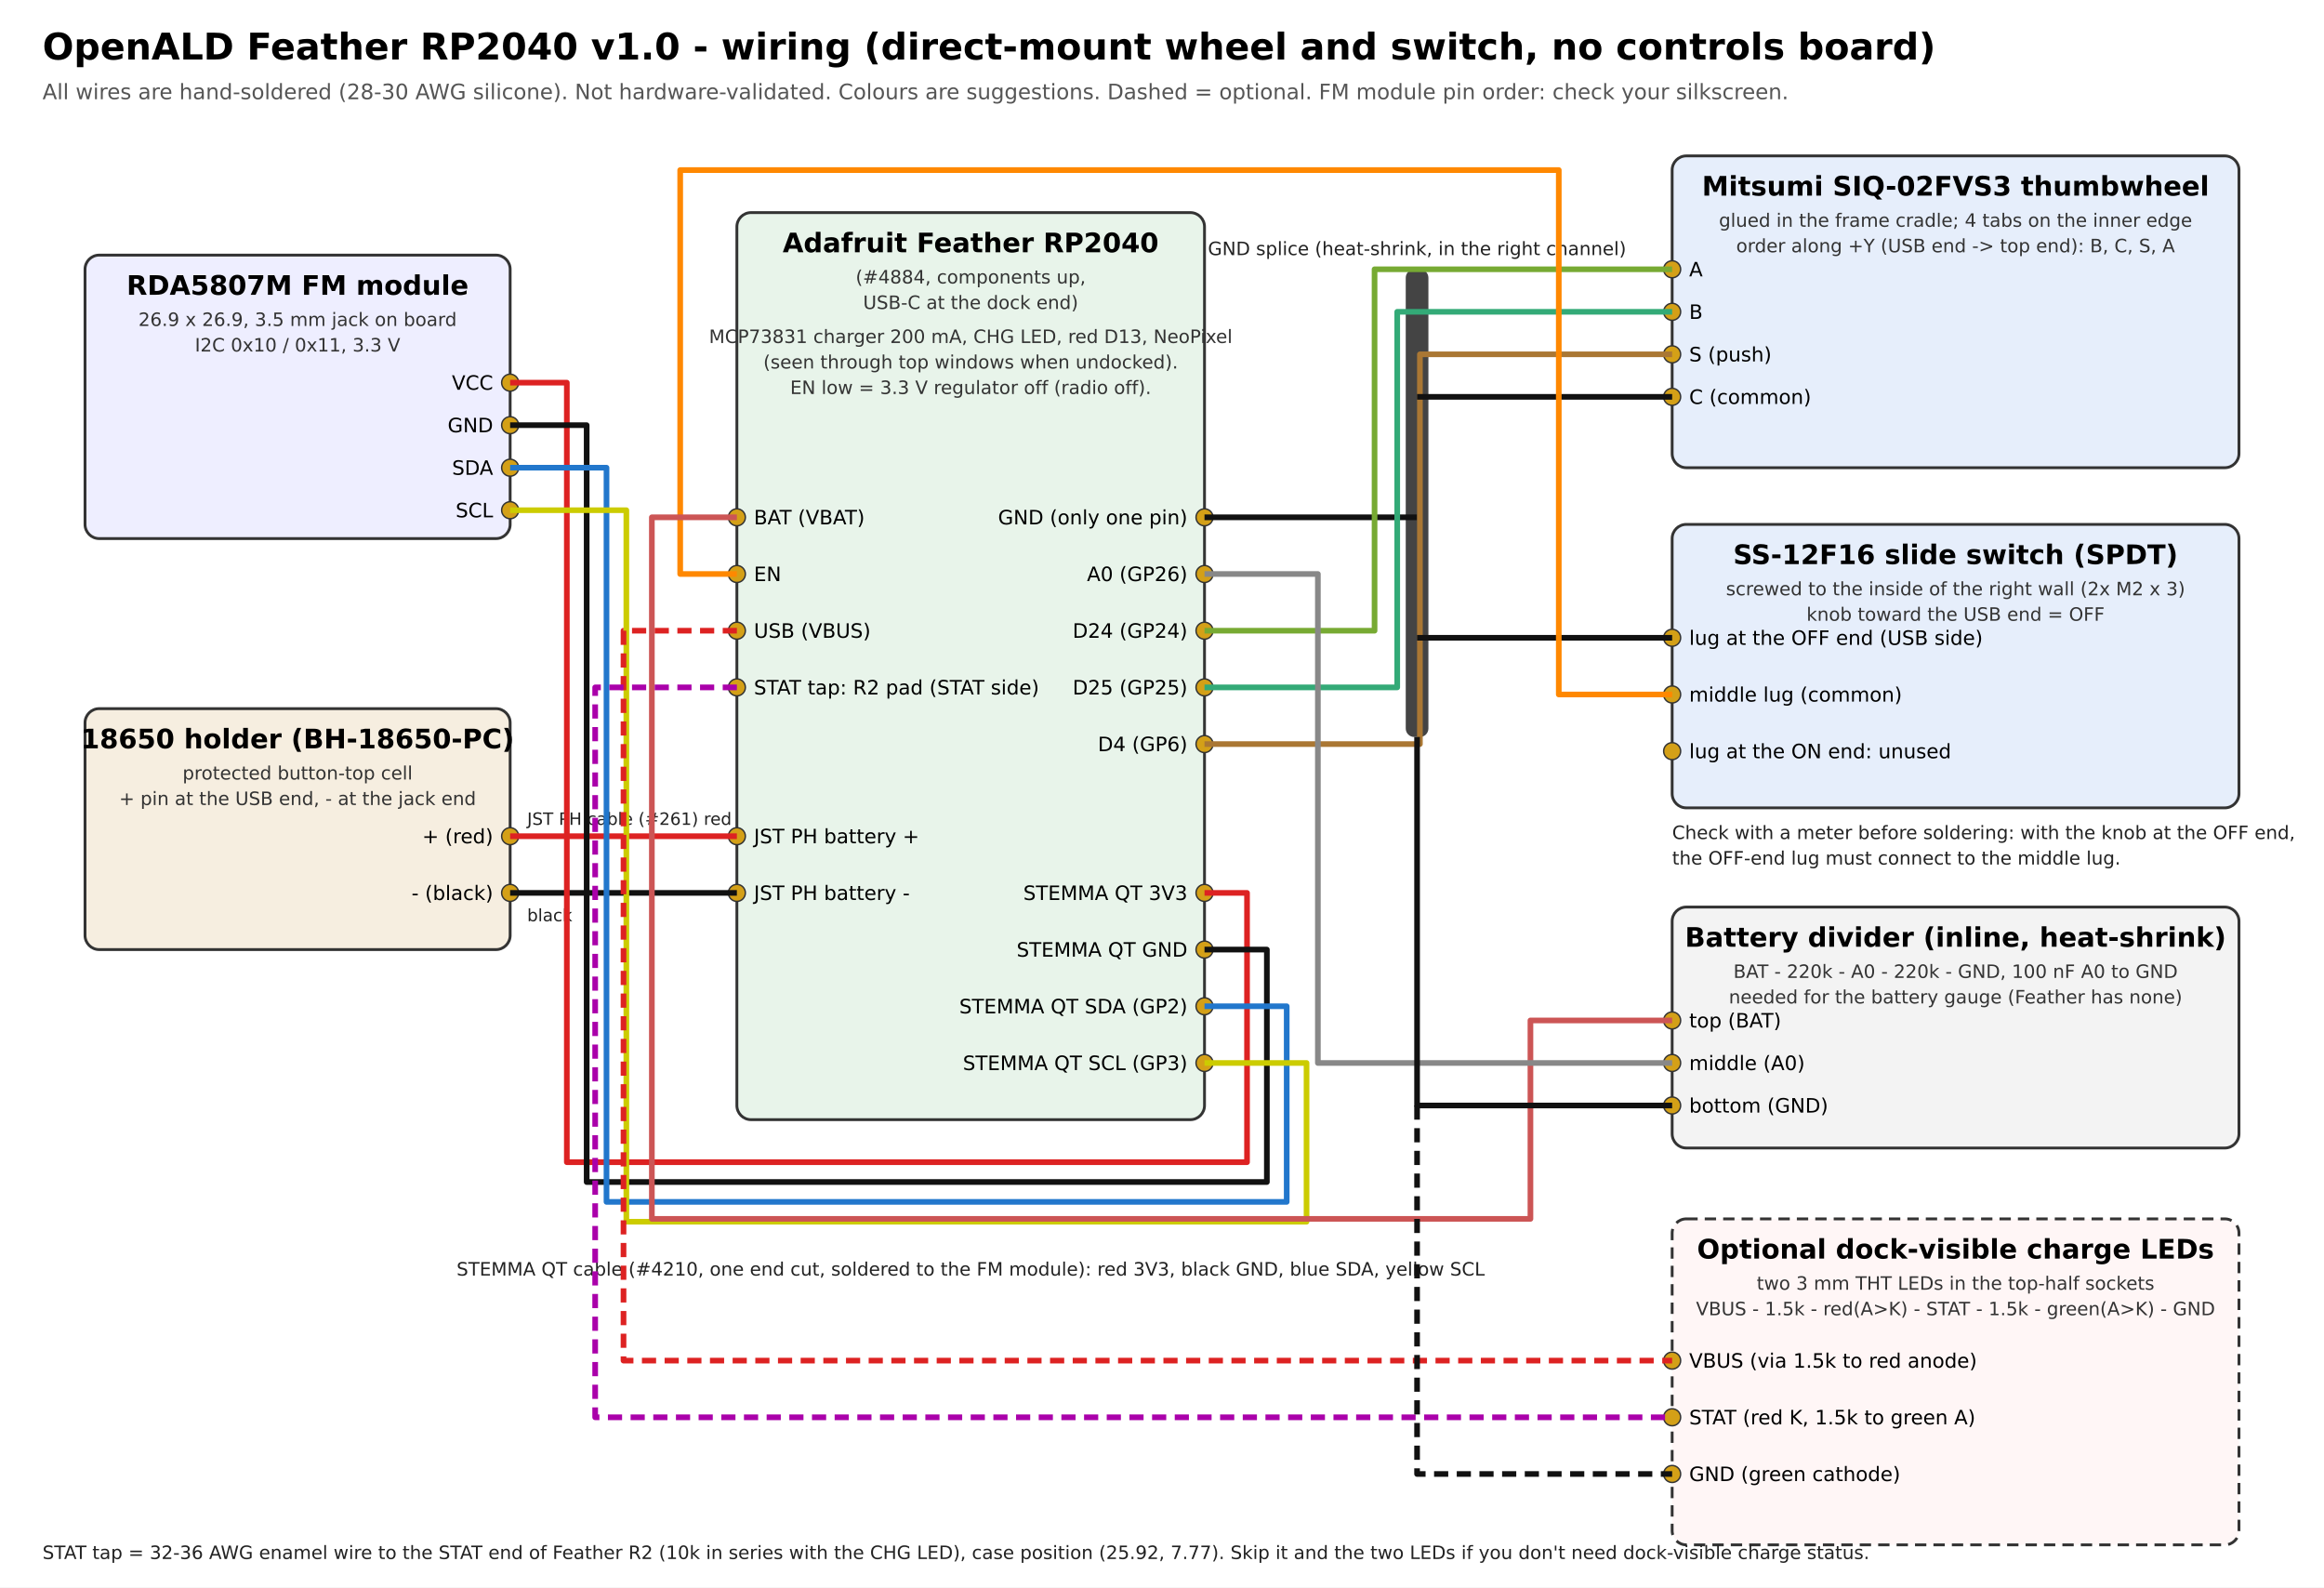
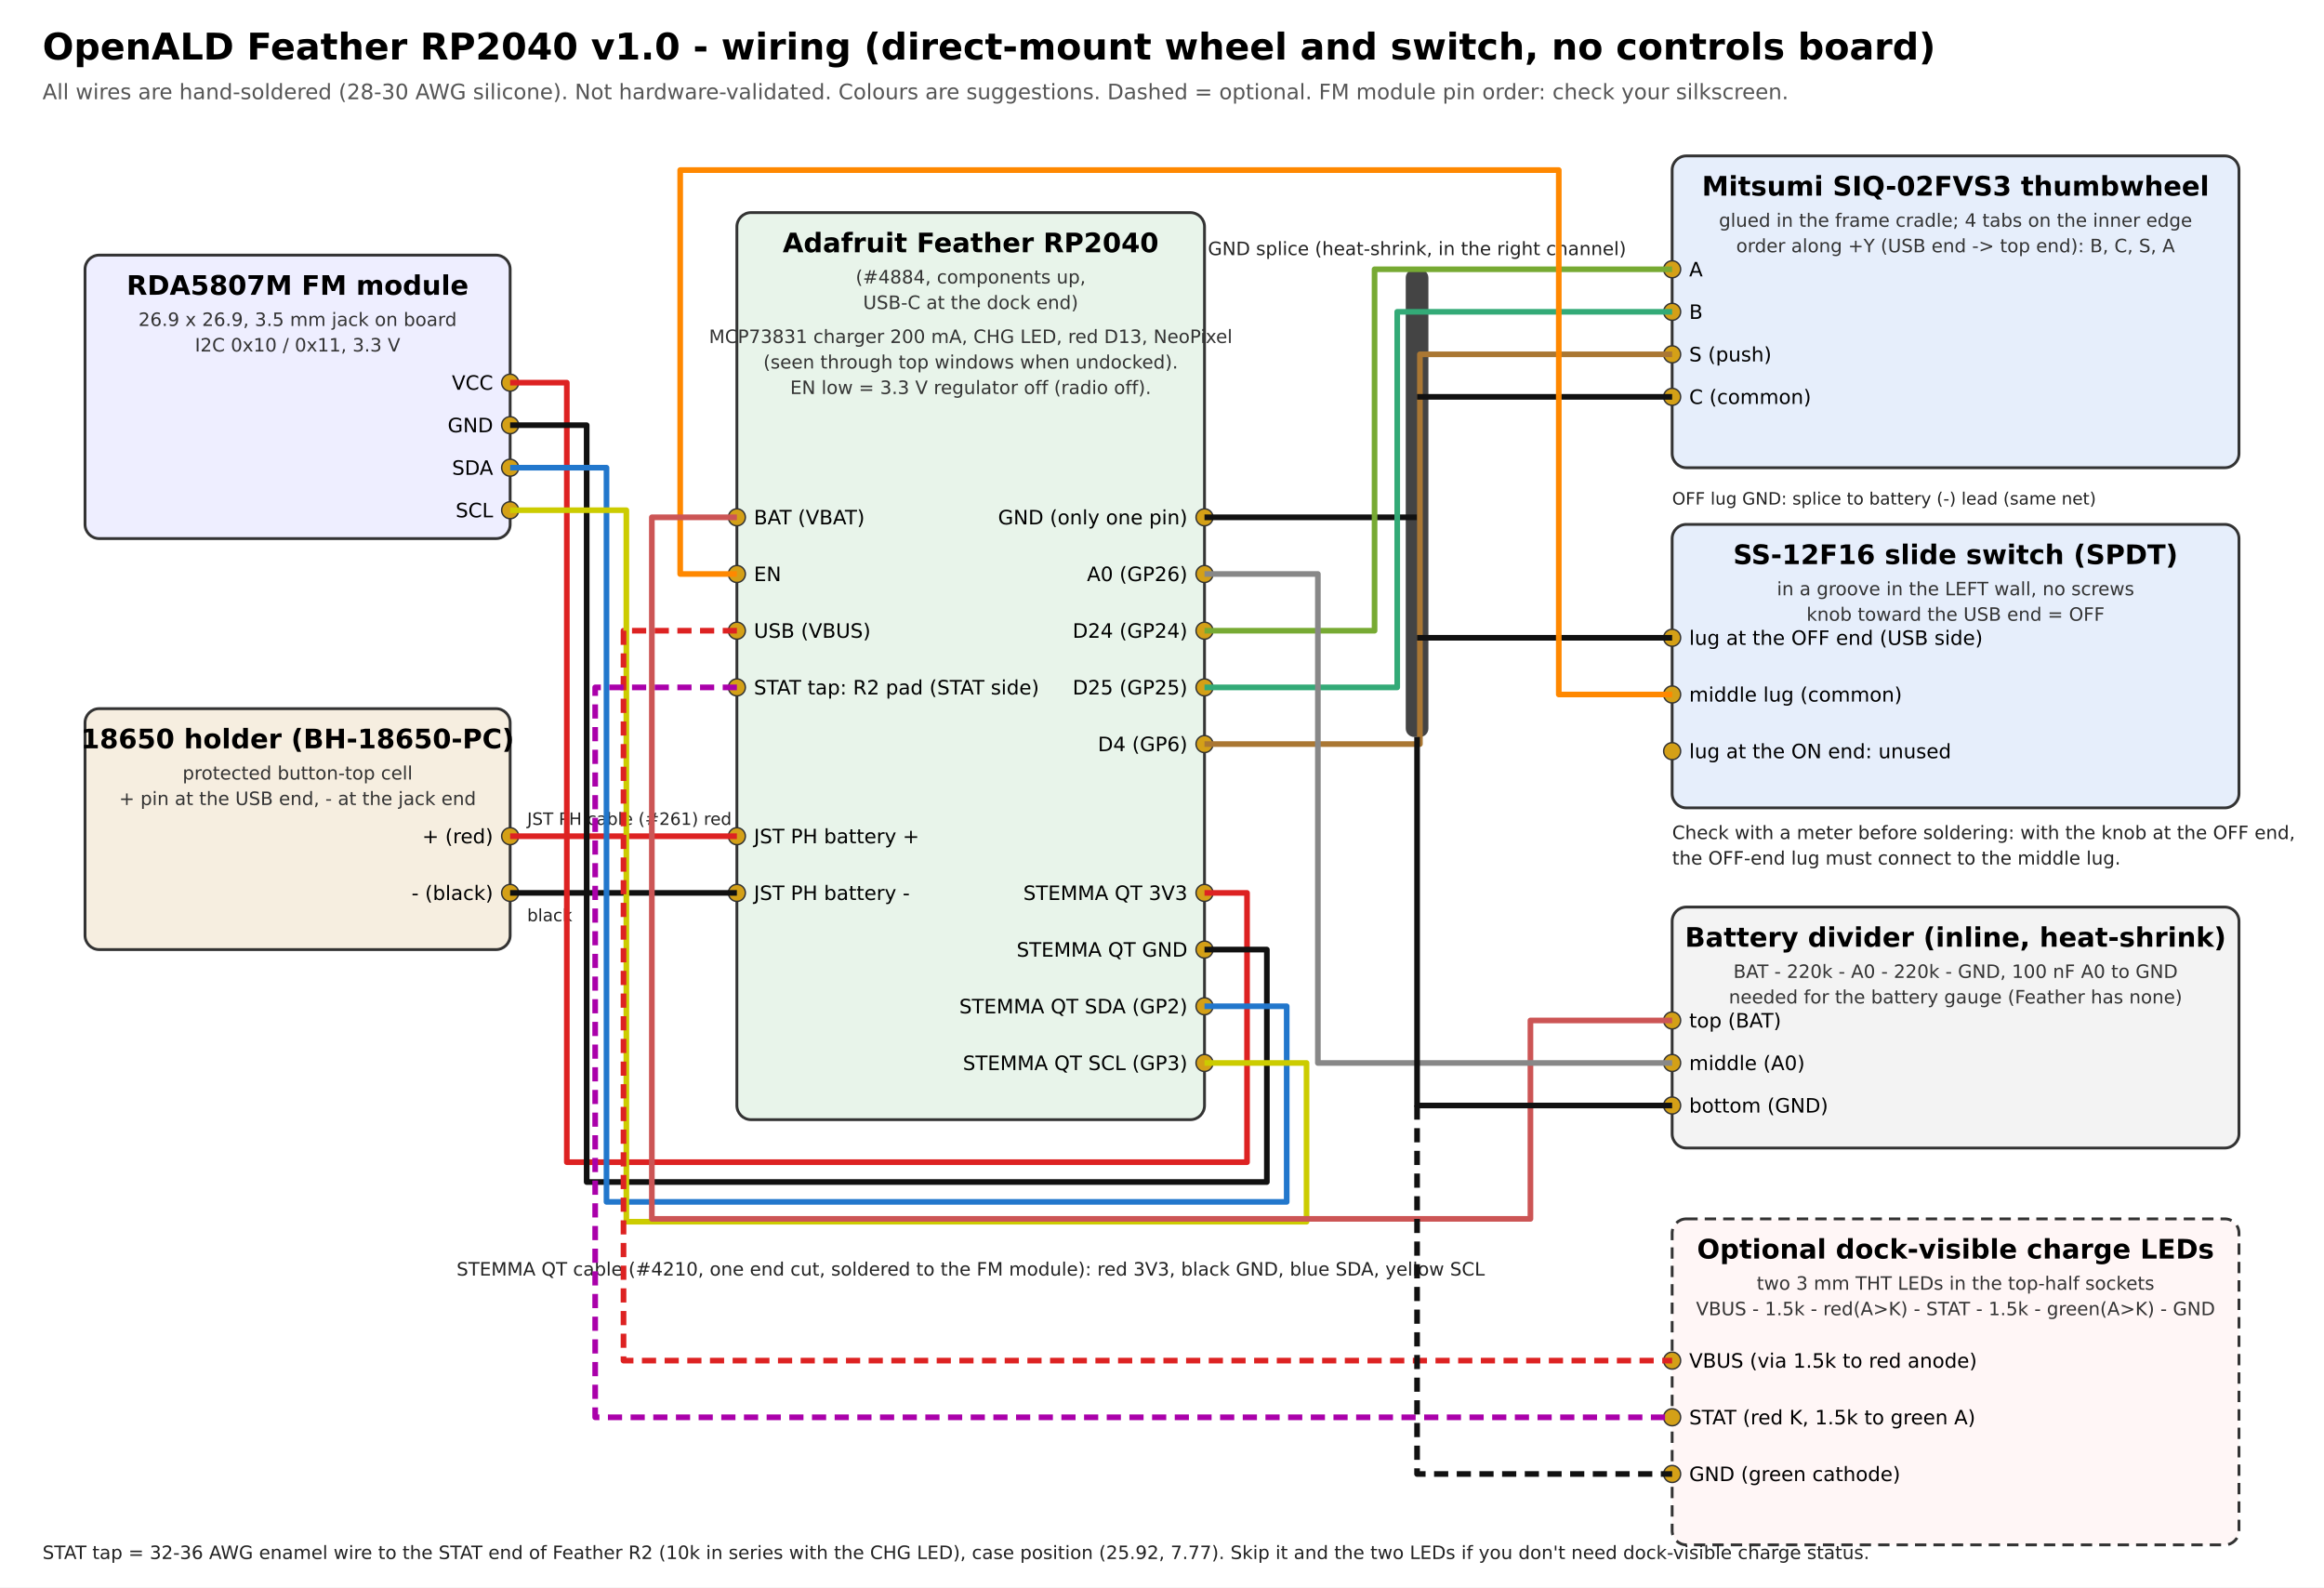
<svg xmlns="http://www.w3.org/2000/svg" width="1640" height="1120" viewBox="0 0 1640 1120" font-family="DejaVu Sans, Arial, sans-serif">
  <rect width="1640" height="1120" fill="white" />
  <text x="30" y="42" font-size="26" font-weight="bold">OpenALD Feather RP2040 v1.0 - wiring (direct-mount wheel and switch, no controls board)</text>
  <text x="30" y="70" font-size="15" fill="#555">All wires are hand-soldered (28-30 AWG silicone). Not hardware-validated. Colours are suggestions. Dashed = optional. FM module pin order: check your silkscreen.</text>
  <rect x="520" y="150" width="330" height="640" rx="10" fill="#e8f4ea" stroke="#333" stroke-width="2" />
  <text x="685.0" y="178" font-size="19" font-weight="bold" text-anchor="middle">Adafruit Feather RP2040</text>
  <text x="685.0" y="200" font-size="13" fill="#333" text-anchor="middle">(#4884, components up,</text>
  <text x="685.0" y="218" font-size="13" fill="#333" text-anchor="middle">USB-C at the dock end)</text>
  <circle cx="520" cy="365" r="6" fill="#d4a017" stroke="#333" />
  <text x="532" y="370" font-size="14">BAT (VBAT)</text>
  <circle cx="520" cy="405" r="6" fill="#d4a017" stroke="#333" />
  <text x="532" y="410" font-size="14">EN</text>
  <circle cx="520" cy="445" r="6" fill="#d4a017" stroke="#333" />
  <text x="532" y="450" font-size="14">USB (VBUS)</text>
  <circle cx="520" cy="485" r="6" fill="#d4a017" stroke="#333" />
  <text x="532" y="490" font-size="14">STAT tap: R2 pad (STAT side)</text>
  <circle cx="520" cy="590" r="6" fill="#d4a017" stroke="#333" />
  <text x="532" y="595" font-size="14">JST PH battery +</text>
  <circle cx="520" cy="630" r="6" fill="#d4a017" stroke="#333" />
  <text x="532" y="635" font-size="14">JST PH battery -</text>
  <circle cx="850" cy="365" r="6" fill="#d4a017" stroke="#333" />
  <text x="838" y="370" font-size="14" text-anchor="end">GND (only one pin)</text>
  <circle cx="850" cy="405" r="6" fill="#d4a017" stroke="#333" />
  <text x="838" y="410" font-size="14" text-anchor="end">A0 (GP26)</text>
  <circle cx="850" cy="445" r="6" fill="#d4a017" stroke="#333" />
  <text x="838" y="450" font-size="14" text-anchor="end">D24 (GP24)</text>
  <circle cx="850" cy="485" r="6" fill="#d4a017" stroke="#333" />
  <text x="838" y="490" font-size="14" text-anchor="end">D25 (GP25)</text>
  <circle cx="850" cy="525" r="6" fill="#d4a017" stroke="#333" />
  <text x="838" y="530" font-size="14" text-anchor="end">D4 (GP6)</text>
  <circle cx="850" cy="630" r="6" fill="#d4a017" stroke="#333" />
  <text x="838" y="635" font-size="14" text-anchor="end">STEMMA QT 3V3</text>
  <circle cx="850" cy="670" r="6" fill="#d4a017" stroke="#333" />
  <text x="838" y="675" font-size="14" text-anchor="end">STEMMA QT GND</text>
  <circle cx="850" cy="710" r="6" fill="#d4a017" stroke="#333" />
  <text x="838" y="715" font-size="14" text-anchor="end">STEMMA QT SDA (GP2)</text>
  <circle cx="850" cy="750" r="6" fill="#d4a017" stroke="#333" />
  <text x="838" y="755" font-size="14" text-anchor="end">STEMMA QT SCL (GP3)</text>
  <text x="685.0" y="242" font-size="13" fill="#333" text-anchor="middle">MCP73831 charger 200 mA, CHG LED, red D13, NeoPixel</text>
  <text x="685.0" y="260" font-size="13" fill="#333" text-anchor="middle">(seen through top windows when undocked).</text>
  <text x="685.0" y="278" font-size="13" fill="#333" text-anchor="middle">EN low = 3.3 V regulator off (radio off).</text>
  <rect x="60" y="500" width="300" height="170" rx="10" fill="#f6eee0" stroke="#333" stroke-width="2" />
  <text x="210.0" y="528" font-size="19" font-weight="bold" text-anchor="middle">18650 holder (BH-18650-PC)</text>
  <text x="210.0" y="550" font-size="13" fill="#333" text-anchor="middle">protected button-top cell</text>
  <text x="210.0" y="568" font-size="13" fill="#333" text-anchor="middle">+ pin at the USB end, - at the jack end</text>
  <circle cx="360" cy="590" r="6" fill="#d4a017" stroke="#333" />
  <text x="348" y="595" font-size="14" text-anchor="end">+ (red)</text>
  <circle cx="360" cy="630" r="6" fill="#d4a017" stroke="#333" />
  <text x="348" y="635" font-size="14" text-anchor="end">- (black)</text>
  <path d="M360,590 L470,590 L470,590 L520,590" fill="none" stroke="#d22" stroke-width="4" stroke-linejoin="round" />
  <text x="372" y="582" font-size="12" fill="#222">JST PH cable (#261) red</text>
  <path d="M360,630 L490,630 L490,630 L520,630" fill="none" stroke="#111" stroke-width="4" stroke-linejoin="round" />
  <text x="372" y="650" font-size="12" fill="#222">black</text>
  <rect x="60" y="180" width="300" height="200" rx="10" fill="#eef" stroke="#333" stroke-width="2" />
  <text x="210.0" y="208" font-size="19" font-weight="bold" text-anchor="middle">RDA5807M FM module</text>
  <text x="210.0" y="230" font-size="13" fill="#333" text-anchor="middle">26.9 x 26.9, 3.5 mm jack on board</text>
  <text x="210.0" y="248" font-size="13" fill="#333" text-anchor="middle">I2C 0x10 / 0x11, 3.3 V</text>
  <circle cx="360" cy="270" r="6" fill="#d4a017" stroke="#333" />
  <text x="348" y="275" font-size="14" text-anchor="end">VCC</text>
  <circle cx="360" cy="300" r="6" fill="#d4a017" stroke="#333" />
  <text x="348" y="305" font-size="14" text-anchor="end">GND</text>
  <circle cx="360" cy="330" r="6" fill="#d4a017" stroke="#333" />
  <text x="348" y="335" font-size="14" text-anchor="end">SDA</text>
  <circle cx="360" cy="360" r="6" fill="#d4a017" stroke="#333" />
  <text x="348" y="365" font-size="14" text-anchor="end">SCL</text>
  <path d="M850,630 L880,630 L880,820 L400,820 L400,270 L360,270" fill="none" stroke="#d22" stroke-width="4" stroke-linejoin="round" />
  <path d="M850,670 L894,670 L894,834 L414,834 L414,300 L360,300" fill="none" stroke="#111" stroke-width="4" stroke-linejoin="round" />
  <path d="M850,710 L908,710 L908,848 L428,848 L428,330 L360,330" fill="none" stroke="#27c" stroke-width="4" stroke-linejoin="round" />
  <path d="M850,750 L922,750 L922,862 L442,862 L442,360 L360,360" fill="none" stroke="#cc0" stroke-width="4" stroke-linejoin="round" />
  <text x="685.0" y="900" font-size="13" fill="#222" text-anchor="middle">STEMMA QT cable (#4210, one end cut, soldered to the FM module): red 3V3, black GND, blue SDA, yellow SCL</text>
  <rect x="992" y="190" width="16" height="330" fill="#444" rx="6" />
  <text x="1000" y="180" font-size="13" fill="#222" text-anchor="middle">GND splice (heat-shrink, in the right channel)</text>
  <path d="M850,365 L1000,365" fill="none" stroke="#111" stroke-width="4" stroke-linejoin="round" />
  <rect x="1180" y="110" width="400" height="220" rx="10" fill="#e6eefb" stroke="#333" stroke-width="2" />
  <text x="1380.0" y="138" font-size="19" font-weight="bold" text-anchor="middle">Mitsumi SIQ-02FVS3 thumbwheel</text>
  <text x="1380.0" y="160" font-size="13" fill="#333" text-anchor="middle">glued in the frame cradle; 4 tabs on the inner edge</text>
  <text x="1380.0" y="178" font-size="13" fill="#333" text-anchor="middle">order along +Y (USB end -&gt; top end): B, C, S, A</text>
  <circle cx="1180" cy="190" r="6" fill="#d4a017" stroke="#333" />
  <text x="1192" y="195" font-size="14">A</text>
  <circle cx="1180" cy="220" r="6" fill="#d4a017" stroke="#333" />
  <text x="1192" y="225" font-size="14">B</text>
  <circle cx="1180" cy="250" r="6" fill="#d4a017" stroke="#333" />
  <text x="1192" y="255" font-size="14">S (push)</text>
  <circle cx="1180" cy="280" r="6" fill="#d4a017" stroke="#333" />
  <text x="1192" y="285" font-size="14">C (common)</text>
  <path d="M850,445 L970,445 L970,190 L1180,190" fill="none" stroke="#7a3" stroke-width="4" stroke-linejoin="round" />
  <path d="M850,485 L986,485 L986,220 L1180,220" fill="none" stroke="#3a7" stroke-width="4" stroke-linejoin="round" />
  <path d="M850,525 L1002,525 L1002,250 L1180,250" fill="none" stroke="#a73" stroke-width="4" stroke-linejoin="round" />
  <path d="M1000,280 L1180,280" fill="none" stroke="#111" stroke-width="4" stroke-linejoin="round" />
  <rect x="1180" y="370" width="400" height="200" rx="10" fill="#e6eefb" stroke="#333" stroke-width="2" />
  <text x="1380.0" y="398" font-size="19" font-weight="bold" text-anchor="middle">SS-12F16 slide switch (SPDT)</text>
-   <text x="1380.0" y="420" font-size="13" fill="#333" text-anchor="middle">screwed to the inside of the right wall (2x M2 x 3)</text>
+   <text x="1380.0" y="420" font-size="13" fill="#333" text-anchor="middle">in a groove in the LEFT wall, no screws</text>
  <text x="1380.0" y="438" font-size="13" fill="#333" text-anchor="middle">knob toward the USB end = OFF</text>
  <circle cx="1180" cy="450" r="6" fill="#d4a017" stroke="#333" />
  <text x="1192" y="455" font-size="14">lug at the OFF end (USB side)</text>
  <circle cx="1180" cy="490" r="6" fill="#d4a017" stroke="#333" />
  <text x="1192" y="495" font-size="14">middle lug (common)</text>
  <circle cx="1180" cy="530" r="6" fill="#d4a017" stroke="#333" />
  <text x="1192" y="535" font-size="14">lug at the ON end: unused</text>
  <path d="M1000,450 L1180,450" fill="none" stroke="#111" stroke-width="4" stroke-linejoin="round" />
  <path d="M520,405 L480,405 L480,120 L1100,120 L1100,490 L1180,490" fill="none" stroke="#f80" stroke-width="4" stroke-linejoin="round" />
  <text x="1180" y="592" font-size="13" fill="#222" text-anchor="start">Check with a meter before soldering: with the knob at the OFF end,</text>
  <text x="1180" y="610" font-size="13" fill="#222" text-anchor="start">the OFF-end lug must connect to the middle lug.</text>
+   <text x="1180" y="356" font-size="12" fill="#222" text-anchor="start">OFF lug GND: splice to battery (-) lead (same net)</text>
  <rect x="1180" y="640" width="400" height="170" rx="10" fill="#f3f3f3" stroke="#333" stroke-width="2" />
  <text x="1380.0" y="668" font-size="19" font-weight="bold" text-anchor="middle">Battery divider (inline, heat-shrink)</text>
  <text x="1380.0" y="690" font-size="13" fill="#333" text-anchor="middle">BAT - 220k - A0 - 220k - GND, 100 nF A0 to GND</text>
  <text x="1380.0" y="708" font-size="13" fill="#333" text-anchor="middle">needed for the battery gauge (Feather has none)</text>
  <circle cx="1180" cy="720" r="6" fill="#d4a017" stroke="#333" />
  <text x="1192" y="725" font-size="14">top (BAT)</text>
  <circle cx="1180" cy="750" r="6" fill="#d4a017" stroke="#333" />
  <text x="1192" y="755" font-size="14">middle (A0)</text>
  <circle cx="1180" cy="780" r="6" fill="#d4a017" stroke="#333" />
  <text x="1192" y="785" font-size="14">bottom (GND)</text>
  <path d="M520,365 L460,365 L460,860 L1080,860 L1080,720 L1180,720" fill="none" stroke="#c55" stroke-width="4" stroke-linejoin="round" />
  <path d="M850,405 L930,405 L930,750 L1180,750" fill="none" stroke="#888" stroke-width="4" stroke-linejoin="round" />
  <path d="M1000,520 L1000,780 L1180,780" fill="none" stroke="#111" stroke-width="4" stroke-linejoin="round" />
  <rect x="1180" y="860" width="400" height="230" rx="10" fill="#fff6f6" stroke="#333" stroke-width="2" stroke-dasharray="8,5" />
  <text x="1380.0" y="888" font-size="19" font-weight="bold" text-anchor="middle">Optional dock-visible charge LEDs</text>
  <text x="1380.0" y="910" font-size="13" fill="#333" text-anchor="middle">two 3 mm THT LEDs in the top-half sockets</text>
  <text x="1380.0" y="928" font-size="13" fill="#333" text-anchor="middle">VBUS - 1.5k - red(A&gt;K) - STAT - 1.5k - green(A&gt;K) - GND</text>
  <circle cx="1180" cy="960" r="6" fill="#d4a017" stroke="#333" />
  <text x="1192" y="965" font-size="14">VBUS (via 1.5k to red anode)</text>
  <circle cx="1180" cy="1000" r="6" fill="#d4a017" stroke="#333" />
  <text x="1192" y="1005" font-size="14">STAT (red K, 1.5k to green A)</text>
  <circle cx="1180" cy="1040" r="6" fill="#d4a017" stroke="#333" />
  <text x="1192" y="1045" font-size="14">GND (green cathode)</text>
  <path d="M520,445 L440,445 L440,960 L1180,960" fill="none" stroke="#d22" stroke-width="4" stroke-linejoin="round" stroke-dasharray="10,6" />
  <path d="M520,485 L420,485 L420,1000 L1180,1000" fill="none" stroke="#a0a" stroke-width="4" stroke-linejoin="round" stroke-dasharray="10,6" />
  <path d="M1000,780 L1000,1040 L1180,1040" fill="none" stroke="#111" stroke-width="4" stroke-linejoin="round" stroke-dasharray="10,6" />
  <text x="30" y="1100" font-size="13" fill="#222" text-anchor="start">STAT tap = 32-36 AWG enamel wire to the STAT end of Feather R2 (10k in series with the CHG LED), case position (25.92, 7.77). Skip it and the two LEDs if you don't need dock-visible charge status.</text>
</svg>
